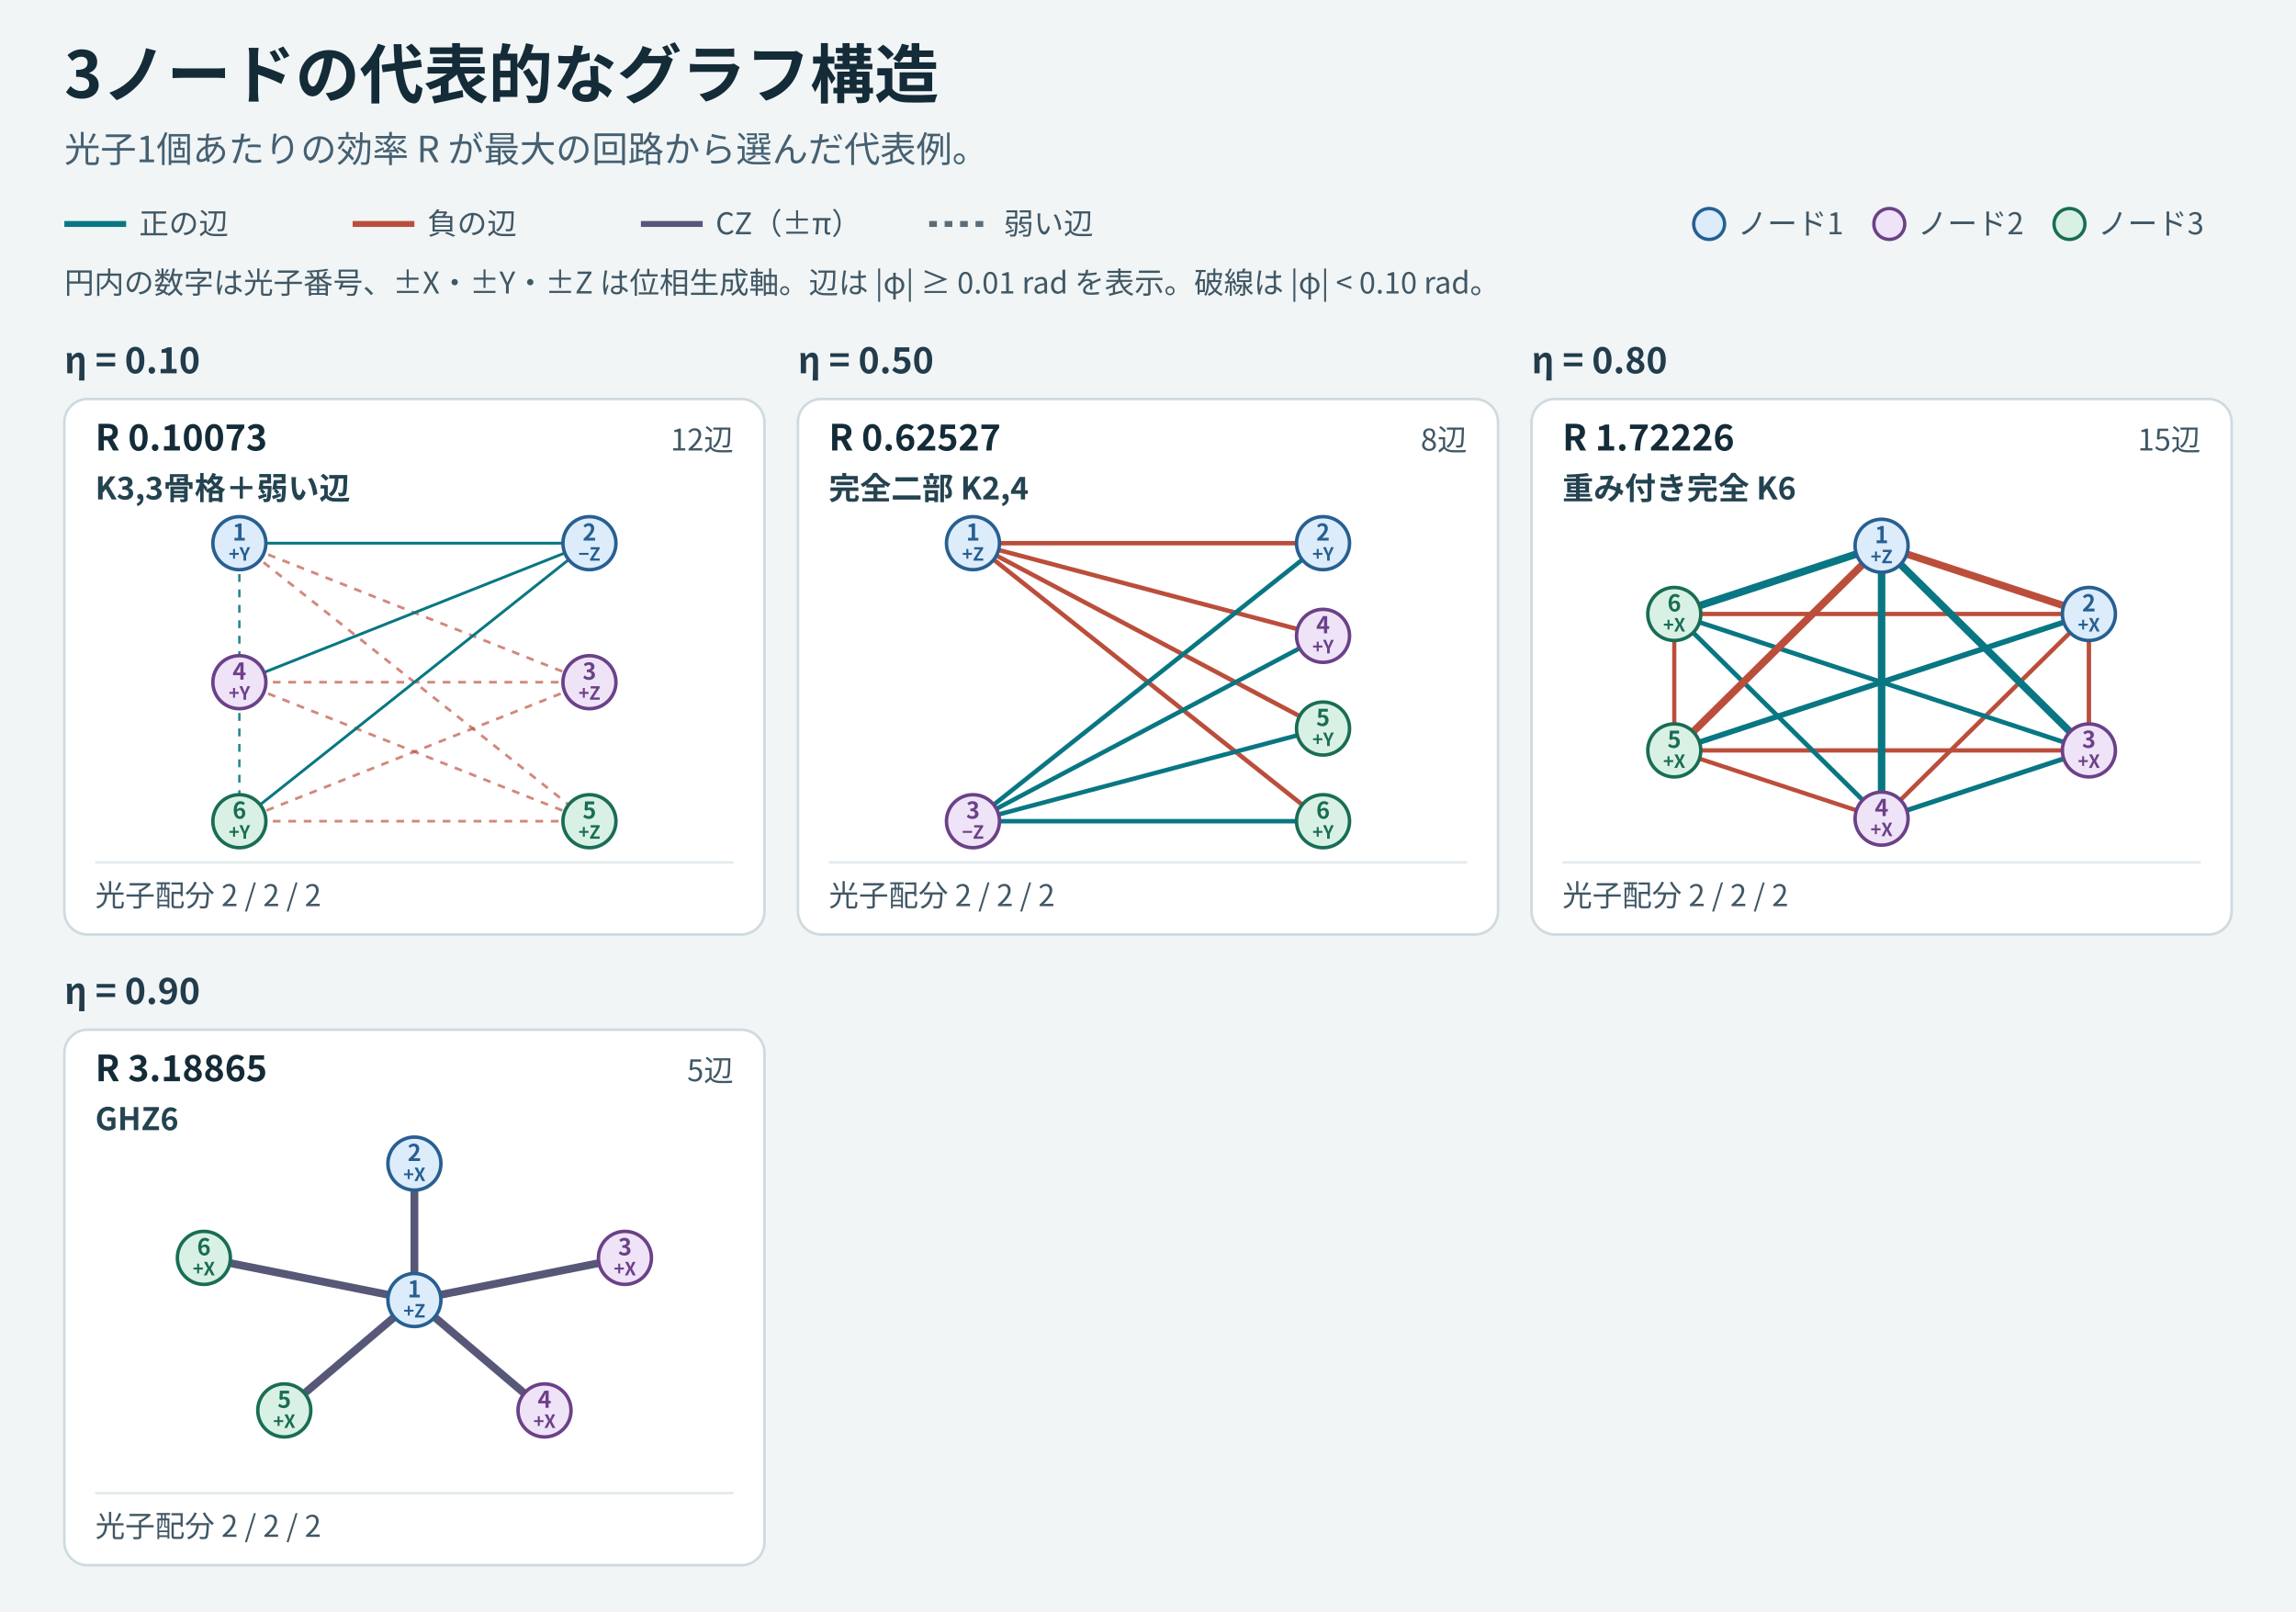
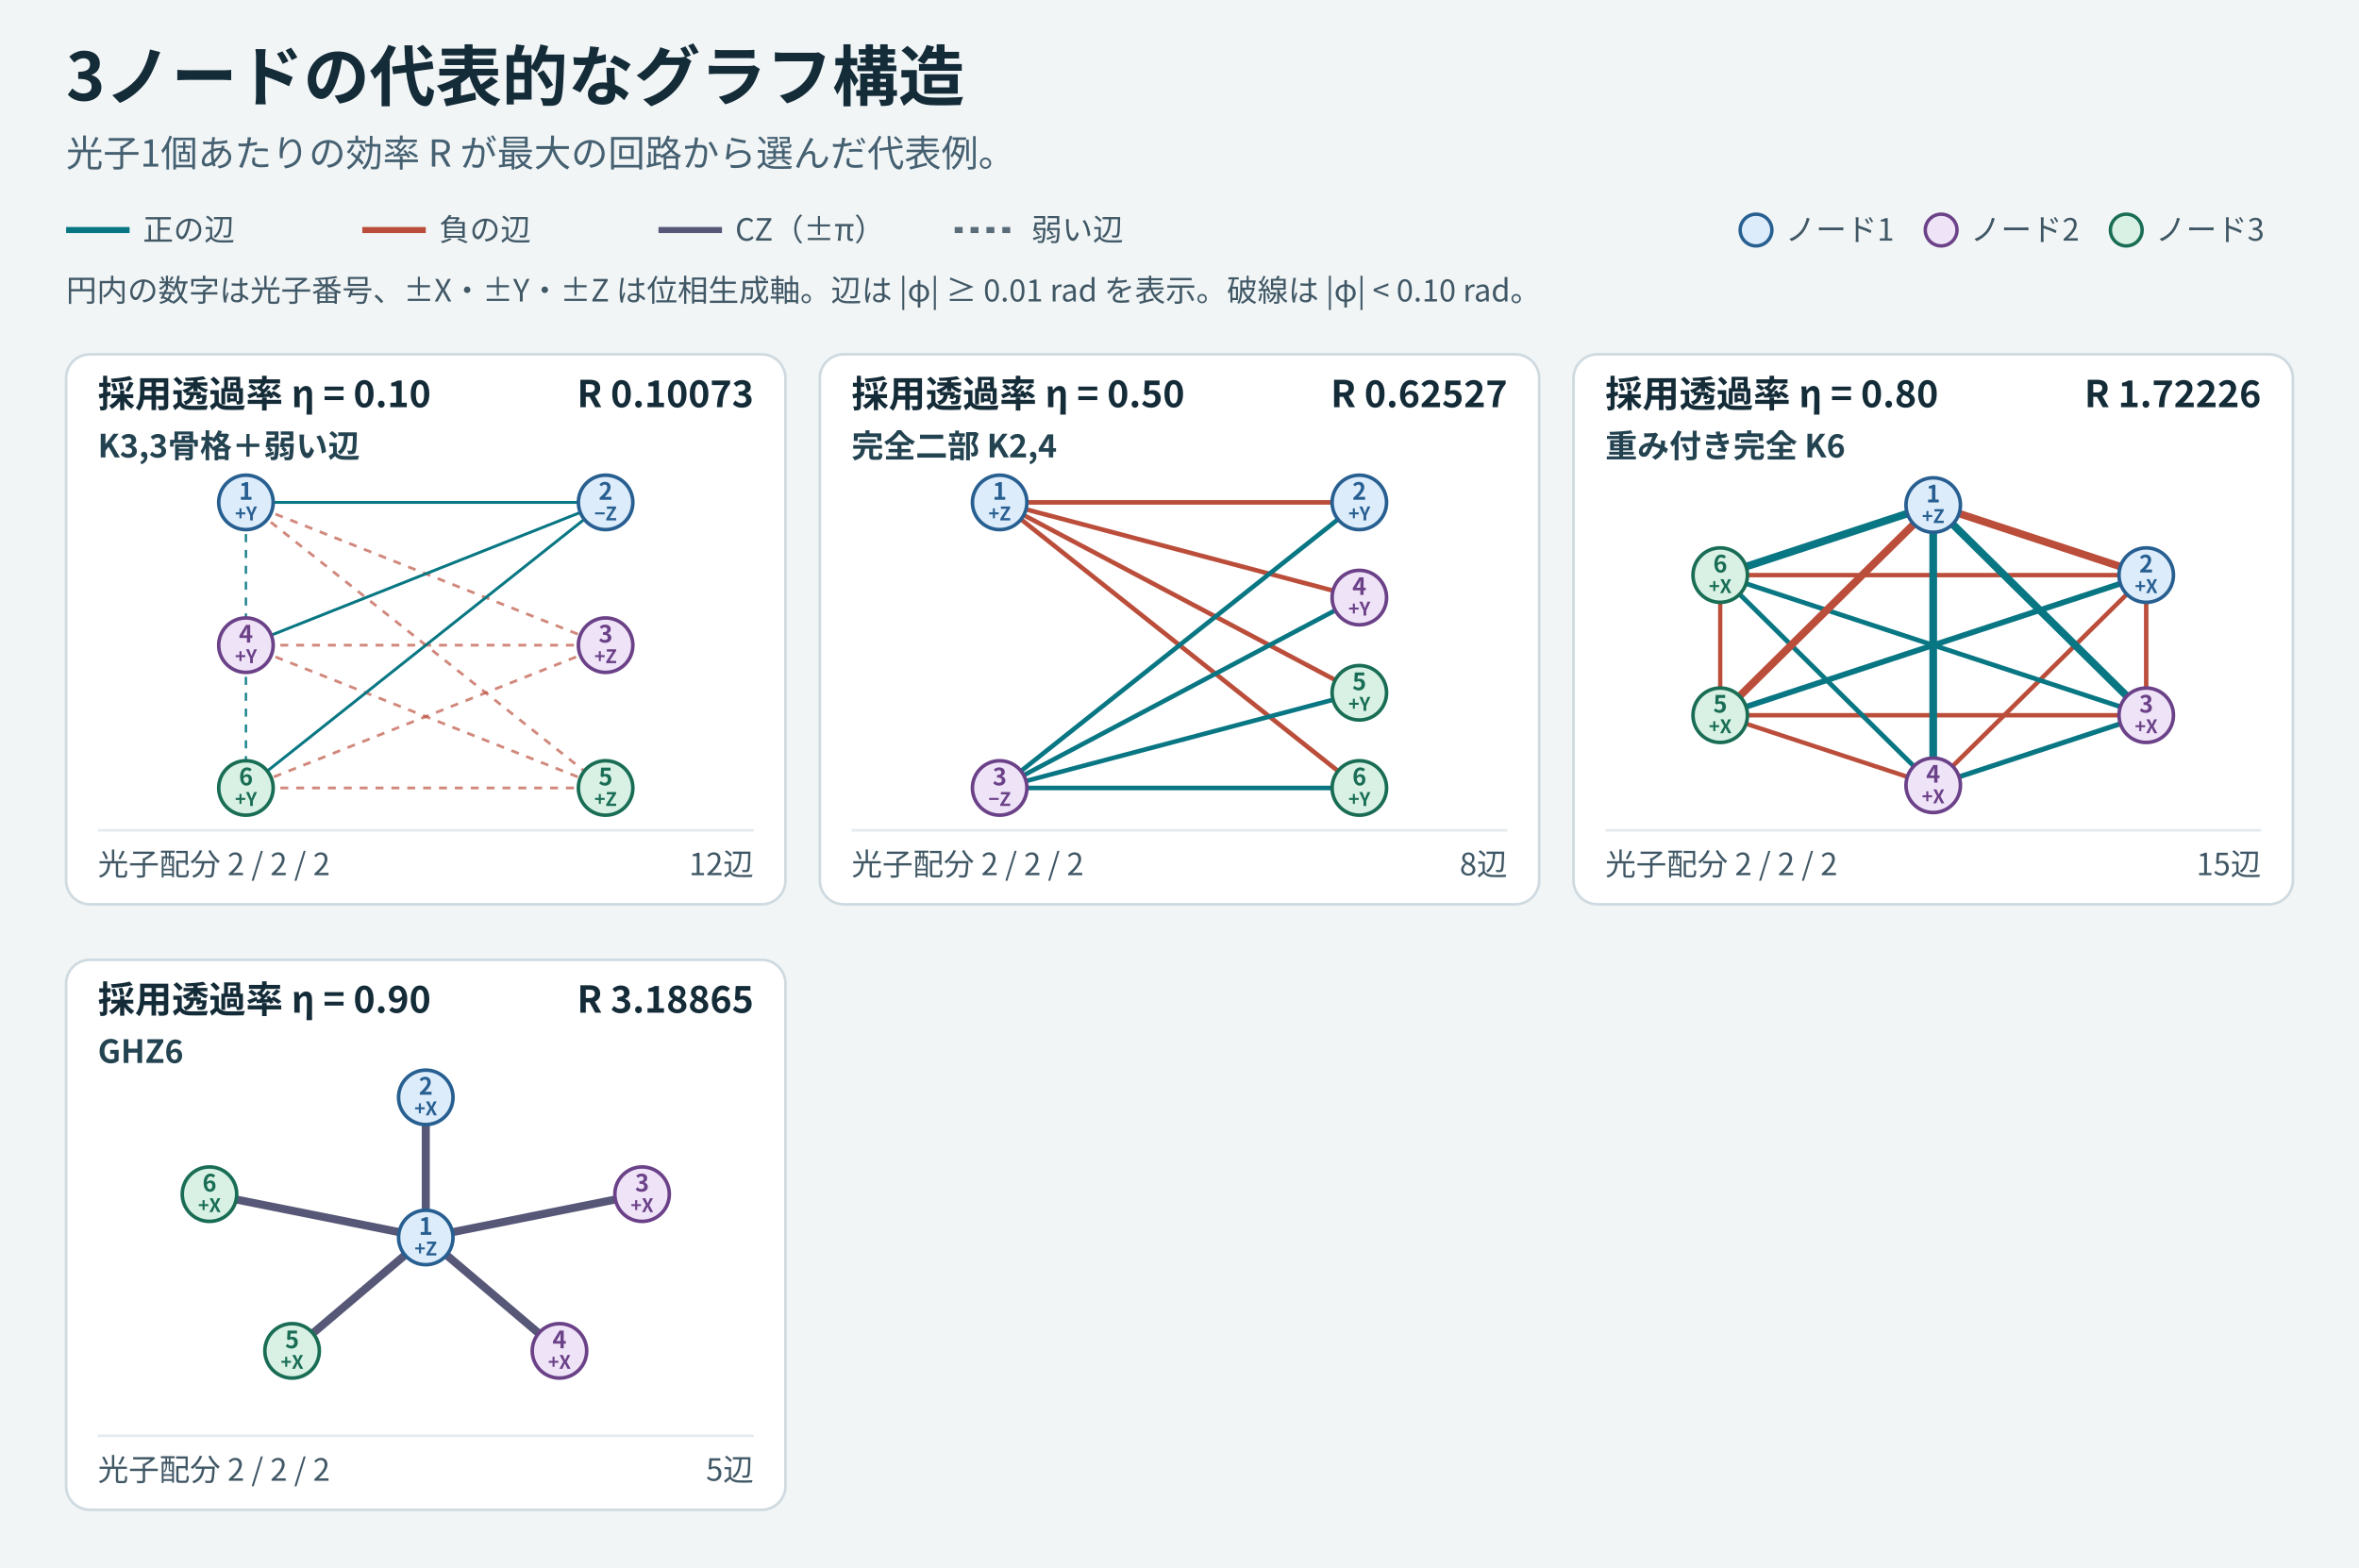
- <svg xmlns="http://www.w3.org/2000/svg" width="892" height="626" viewBox="0 0 892 626" role="img" aria-labelledby="svg-title svg-description">
+ <svg xmlns="http://www.w3.org/2000/svg" width="892" height="593" viewBox="0 0 892 593" role="img" aria-labelledby="svg-title svg-description">
  <style>text{font-family:system-ui,'Noto Sans CJK JP','Hiragino Sans','Yu Gothic',sans-serif;font-variant-numeric:tabular-nums}.title{font-size:25px;font-weight:750;fill:#142b38}.subtitle{font-size:14px;fill:#456071}.legend,.small{font-size:11.6px;fill:#405765}.type{font-size:12.1px;fill:#244351;font-weight:650}.metric{font-size:14px;font-weight:740;fill:#142b38}.group{font-size:14px;font-weight:740;fill:#223c4c}.photo{font-size:9px;font-weight:750}.axis{font-size:7.1px;font-weight:700}.panel{fill:#fff;stroke:#cfdae0;stroke-width:1}.hair{stroke:#e4ebee;stroke-width:1}</style>
-   <rect width="892" height="626" fill="#f1f5f6" />
+   <rect width="892" height="593" fill="#f1f5f6" />
  <text x="25" y="38" class="title">3ノードの代表的なグラフ構造</text>
  <text x="25" y="63" class="subtitle">光子1個あたりの効率 R が最大の回路から選んだ代表例。</text>
  <path d="M25 87h24" stroke="#087783" stroke-width="2.3" />
  <text x="54" y="91" class="legend">正の辺</text>
  <path d="M137 87h24" stroke="#bb4e3b" stroke-width="2.3" />
  <text x="166" y="91" class="legend">負の辺</text>
  <path d="M249 87h24" stroke="#575778" stroke-width="2.3" />
  <text x="278" y="91" class="legend">CZ（±π）</text>
  <path d="M361 87h24" stroke="#5b6c79" stroke-width="2.3" stroke-dasharray="3 3" />
  <text x="390" y="91" class="legend">弱い辺</text>
  <circle cx="664" cy="87" r="6" stroke="#285f91" fill="#dcecfb" stroke-width="1.3" />
  <text x="675" y="91" class="legend">ノード1</text>
  <circle cx="734" cy="87" r="6" stroke="#6b4188" fill="#efe3f8" stroke-width="1.3" />
  <text x="745" y="91" class="legend">ノード2</text>
  <circle cx="804" cy="87" r="6" stroke="#196d55" fill="#d9f1e4" stroke-width="1.3" />
  <text x="815" y="91" class="legend">ノード3</text>
  <text x="25" y="114" class="small">円内の数字は光子番号、±X・±Y・±Z は位相生成軸。辺は |φ| ≥ 0.01 rad を表示。破線は |φ| &lt; 0.10 rad。</text>
-   <text x="25" y="145" class="group">η = 0.10</text>
-   <g transform="translate(25 155)" data-eta="0.1" data-objective="R" data-photons="6" data-edges="12">
-     <rect class="panel" width="272" height="208" rx="9" />
-     <text x="12" y="20" class="metric">R 0.10073</text>
-     <text x="260" y="20" text-anchor="end" class="small">12辺</text>
+   <g transform="translate(25 134)" data-eta="0.1" data-objective="R" data-photons="6" data-edges="12">
+     <rect class="panel" width="272" height="208" rx="9" />
+     <text x="12" y="20" class="metric">採用透過率 η = 0.10</text>
+     <text x="260" y="20" text-anchor="end" class="metric">R 0.10073</text>
    <text x="12" y="39" class="type">K3,3骨格＋弱い辺</text>
    <path d="M68 56L68 164" fill="none" stroke="#087783" stroke-width="0.85" stroke-dasharray="3 3" opacity=".67" />
    <path d="M68 110L68 164" fill="none" stroke="#087783" stroke-width="0.85" stroke-dasharray="3 3" opacity=".67" />
    <path d="M68 56L68 110" fill="none" stroke="#087783" stroke-width="0.85" stroke-dasharray="3 3" opacity=".67" />
    <path d="M68 56L204 110" fill="none" stroke="#bb4e3b" stroke-width="1.05" stroke-dasharray="3 3" opacity=".67" />
    <path d="M204 164L68 164" fill="none" stroke="#bb4e3b" stroke-width="1.05" stroke-dasharray="3 3" opacity=".67" />
    <path d="M204 110L68 110" fill="none" stroke="#bb4e3b" stroke-width="1.05" stroke-dasharray="3 3" opacity=".67" />
    <path d="M68 56L204 164" fill="none" stroke="#bb4e3b" stroke-width="1.05" stroke-dasharray="3 3" opacity=".67" />
    <path d="M204 110L68 164" fill="none" stroke="#bb4e3b" stroke-width="1.05" stroke-dasharray="3 3" opacity=".67" />
    <path d="M68 110L204 164" fill="none" stroke="#bb4e3b" stroke-width="1.05" stroke-dasharray="3 3" opacity=".67" />
    <path d="M204 56L68 110" fill="none" stroke="#087783" stroke-width="1.1" />
    <path d="M204 56L68 164" fill="none" stroke="#087783" stroke-width="1.1" />
    <path d="M68 56L204 56" fill="none" stroke="#087783" stroke-width="1.1" />
    <g transform="translate(68 56)">
      <circle r="10.3" stroke="#285f91" fill="#dcecfb" stroke-width="1.35" />
      <text class="photo" y="-1" text-anchor="middle" fill="#285f91">1</text>
      <text class="axis" y="6.8" text-anchor="middle" fill="#285f91">+Y</text>
    </g>
    <g transform="translate(204 56)">
      <circle r="10.3" stroke="#285f91" fill="#dcecfb" stroke-width="1.35" />
      <text class="photo" y="-1" text-anchor="middle" fill="#285f91">2</text>
      <text class="axis" y="6.8" text-anchor="middle" fill="#285f91">−Z</text>
    </g>
    <g transform="translate(204 110)">
      <circle r="10.3" stroke="#6b4188" fill="#efe3f8" stroke-width="1.35" />
      <text class="photo" y="-1" text-anchor="middle" fill="#6b4188">3</text>
      <text class="axis" y="6.8" text-anchor="middle" fill="#6b4188">+Z</text>
    </g>
    <g transform="translate(68 110)">
      <circle r="10.3" stroke="#6b4188" fill="#efe3f8" stroke-width="1.35" />
      <text class="photo" y="-1" text-anchor="middle" fill="#6b4188">4</text>
      <text class="axis" y="6.8" text-anchor="middle" fill="#6b4188">+Y</text>
    </g>
    <g transform="translate(204 164)">
      <circle r="10.3" stroke="#196d55" fill="#d9f1e4" stroke-width="1.35" />
      <text class="photo" y="-1" text-anchor="middle" fill="#196d55">5</text>
      <text class="axis" y="6.8" text-anchor="middle" fill="#196d55">+Z</text>
    </g>
    <g transform="translate(68 164)">
      <circle r="10.3" stroke="#196d55" fill="#d9f1e4" stroke-width="1.35" />
      <text class="photo" y="-1" text-anchor="middle" fill="#196d55">6</text>
      <text class="axis" y="6.8" text-anchor="middle" fill="#196d55">+Y</text>
    </g>
    <path d="M 12 180 H 260" class="hair" />
    <text x="12" y="197" class="small">光子配分 2 / 2 / 2</text>
-   </g>
-   <text x="310" y="145" class="group">η = 0.50</text>
-   <g transform="translate(310 155)" data-eta="0.5" data-objective="R" data-photons="6" data-edges="8">
-     <rect class="panel" width="272" height="208" rx="9" />
-     <text x="12" y="20" class="metric">R 0.62527</text>
-     <text x="260" y="20" text-anchor="end" class="small">8辺</text>
+     <text x="260" y="197" text-anchor="end" class="small">12辺</text>
+   </g>
+   <g transform="translate(310 134)" data-eta="0.5" data-objective="R" data-photons="6" data-edges="8">
+     <rect class="panel" width="272" height="208" rx="9" />
+     <text x="12" y="20" class="metric">採用透過率 η = 0.50</text>
+     <text x="260" y="20" text-anchor="end" class="metric">R 0.62527</text>
    <text x="12" y="39" class="type">完全二部 K2,4</text>
    <path d="M68 56L204 164" fill="none" stroke="#bb4e3b" stroke-width="1.73" />
    <path d="M68 56L204 128" fill="none" stroke="#bb4e3b" stroke-width="1.73" />
    <path d="M68 164L204 128" fill="none" stroke="#087783" stroke-width="1.73" />
    <path d="M68 164L204 164" fill="none" stroke="#087783" stroke-width="1.73" />
    <path d="M68 56L204 92" fill="none" stroke="#bb4e3b" stroke-width="1.73" />
    <path d="M68 56L204 56" fill="none" stroke="#bb4e3b" stroke-width="1.73" />
    <path d="M68 164L204 92" fill="none" stroke="#087783" stroke-width="1.73" />
    <path d="M204 56L68 164" fill="none" stroke="#087783" stroke-width="1.73" />
    <g transform="translate(68 56)">
      <circle r="10.3" stroke="#285f91" fill="#dcecfb" stroke-width="1.35" />
      <text class="photo" y="-1" text-anchor="middle" fill="#285f91">1</text>
      <text class="axis" y="6.8" text-anchor="middle" fill="#285f91">+Z</text>
    </g>
    <g transform="translate(204 56)">
      <circle r="10.3" stroke="#285f91" fill="#dcecfb" stroke-width="1.35" />
      <text class="photo" y="-1" text-anchor="middle" fill="#285f91">2</text>
      <text class="axis" y="6.8" text-anchor="middle" fill="#285f91">+Y</text>
    </g>
    <g transform="translate(68 164)">
      <circle r="10.3" stroke="#6b4188" fill="#efe3f8" stroke-width="1.35" />
      <text class="photo" y="-1" text-anchor="middle" fill="#6b4188">3</text>
      <text class="axis" y="6.8" text-anchor="middle" fill="#6b4188">−Z</text>
    </g>
    <g transform="translate(204 92)">
      <circle r="10.3" stroke="#6b4188" fill="#efe3f8" stroke-width="1.35" />
      <text class="photo" y="-1" text-anchor="middle" fill="#6b4188">4</text>
      <text class="axis" y="6.8" text-anchor="middle" fill="#6b4188">+Y</text>
    </g>
    <g transform="translate(204 128)">
      <circle r="10.3" stroke="#196d55" fill="#d9f1e4" stroke-width="1.35" />
      <text class="photo" y="-1" text-anchor="middle" fill="#196d55">5</text>
      <text class="axis" y="6.8" text-anchor="middle" fill="#196d55">+Y</text>
    </g>
    <g transform="translate(204 164)">
      <circle r="10.3" stroke="#196d55" fill="#d9f1e4" stroke-width="1.35" />
      <text class="photo" y="-1" text-anchor="middle" fill="#196d55">6</text>
      <text class="axis" y="6.8" text-anchor="middle" fill="#196d55">+Y</text>
    </g>
    <path d="M 12 180 H 260" class="hair" />
    <text x="12" y="197" class="small">光子配分 2 / 2 / 2</text>
-   </g>
-   <text x="595" y="145" class="group">η = 0.80</text>
-   <g transform="translate(595 155)" data-eta="0.8" data-objective="R" data-photons="6" data-edges="15">
-     <rect class="panel" width="272" height="208" rx="9" />
-     <text x="12" y="20" class="metric">R 1.72226</text>
-     <text x="260" y="20" text-anchor="end" class="small">15辺</text>
+     <text x="260" y="197" text-anchor="end" class="small">8辺</text>
+   </g>
+   <g transform="translate(595 134)" data-eta="0.8" data-objective="R" data-photons="6" data-edges="15">
+     <rect class="panel" width="272" height="208" rx="9" />
+     <text x="12" y="20" class="metric">採用透過率 η = 0.80</text>
+     <text x="260" y="20" text-anchor="end" class="metric">R 1.72226</text>
    <text x="12" y="39" class="type">重み付き完全 K6</text>
    <path d="M55.46 136.5L55.46 83.5" fill="none" stroke="#bb4e3b" stroke-width="1.62" />
    <path d="M136 163L55.46 136.5" fill="none" stroke="#bb4e3b" stroke-width="1.67" />
    <path d="M216.54 136.5L55.46 136.5" fill="none" stroke="#bb4e3b" stroke-width="1.67" />
    <path d="M216.54 83.5L55.46 83.5" fill="none" stroke="#bb4e3b" stroke-width="1.67" />
    <path d="M216.54 83.5L216.54 136.5" fill="none" stroke="#bb4e3b" stroke-width="1.7" />
    <path d="M216.54 83.5L136 163" fill="none" stroke="#bb4e3b" stroke-width="1.7" />
    <path d="M136 163L55.46 83.5" fill="none" stroke="#087783" stroke-width="1.8" />
    <path d="M216.54 136.5L55.46 83.5" fill="none" stroke="#087783" stroke-width="1.8" />
    <path d="M216.54 136.5L136 163" fill="none" stroke="#087783" stroke-width="1.89" />
    <path d="M216.54 83.5L55.46 136.5" fill="none" stroke="#087783" stroke-width="2.16" />
    <path d="M136 57L216.54 83.5" fill="none" stroke="#bb4e3b" stroke-width="2.86" />
    <path d="M136 57L55.46 136.5" fill="none" stroke="#bb4e3b" stroke-width="2.9" />
    <path d="M136 57L136 163" fill="none" stroke="#087783" stroke-width="2.91" />
    <path d="M136 57L216.54 136.5" fill="none" stroke="#087783" stroke-width="2.91" />
    <path d="M136 57L55.46 83.5" fill="none" stroke="#087783" stroke-width="2.92" />
    <g transform="translate(136 57)">
      <circle r="10.3" stroke="#285f91" fill="#dcecfb" stroke-width="1.35" />
      <text class="photo" y="-1" text-anchor="middle" fill="#285f91">1</text>
      <text class="axis" y="6.8" text-anchor="middle" fill="#285f91">+Z</text>
    </g>
    <g transform="translate(216.54 83.5)">
      <circle r="10.3" stroke="#285f91" fill="#dcecfb" stroke-width="1.35" />
      <text class="photo" y="-1" text-anchor="middle" fill="#285f91">2</text>
      <text class="axis" y="6.8" text-anchor="middle" fill="#285f91">+X</text>
    </g>
    <g transform="translate(216.54 136.5)">
      <circle r="10.3" stroke="#6b4188" fill="#efe3f8" stroke-width="1.35" />
      <text class="photo" y="-1" text-anchor="middle" fill="#6b4188">3</text>
      <text class="axis" y="6.8" text-anchor="middle" fill="#6b4188">+X</text>
    </g>
    <g transform="translate(136 163)">
      <circle r="10.3" stroke="#6b4188" fill="#efe3f8" stroke-width="1.35" />
      <text class="photo" y="-1" text-anchor="middle" fill="#6b4188">4</text>
      <text class="axis" y="6.8" text-anchor="middle" fill="#6b4188">+X</text>
    </g>
    <g transform="translate(55.46 136.5)">
      <circle r="10.3" stroke="#196d55" fill="#d9f1e4" stroke-width="1.35" />
      <text class="photo" y="-1" text-anchor="middle" fill="#196d55">5</text>
      <text class="axis" y="6.8" text-anchor="middle" fill="#196d55">+X</text>
    </g>
    <g transform="translate(55.46 83.5)">
      <circle r="10.3" stroke="#196d55" fill="#d9f1e4" stroke-width="1.35" />
      <text class="photo" y="-1" text-anchor="middle" fill="#196d55">6</text>
      <text class="axis" y="6.8" text-anchor="middle" fill="#196d55">+X</text>
    </g>
    <path d="M 12 180 H 260" class="hair" />
    <text x="12" y="197" class="small">光子配分 2 / 2 / 2</text>
-   </g>
-   <text x="25" y="390" class="group">η = 0.90</text>
-   <g transform="translate(25 400)" data-eta="0.9" data-objective="R" data-photons="6" data-edges="5">
-     <rect class="panel" width="272" height="208" rx="9" />
-     <text x="12" y="20" class="metric">R 3.18865</text>
-     <text x="260" y="20" text-anchor="end" class="small">5辺</text>
+     <text x="260" y="197" text-anchor="end" class="small">15辺</text>
+   </g>
+   <g transform="translate(25 363)" data-eta="0.9" data-objective="R" data-photons="6" data-edges="5">
+     <rect class="panel" width="272" height="208" rx="9" />
+     <text x="12" y="20" class="metric">採用透過率 η = 0.90</text>
+     <text x="260" y="20" text-anchor="end" class="metric">R 3.18865</text>
    <text x="12" y="39" class="type">GHZ6</text>
    <path d="M136 105L136 52" fill="none" stroke="#575778" stroke-width="3.04" />
    <path d="M136 105L217.79 88.62" fill="none" stroke="#575778" stroke-width="3.04" />
    <path d="M136 105L186.55 147.88" fill="none" stroke="#575778" stroke-width="3.04" />
    <path d="M136 105L85.45 147.88" fill="none" stroke="#575778" stroke-width="3.04" />
    <path d="M136 105L54.21 88.62" fill="none" stroke="#575778" stroke-width="3.04" />
    <g transform="translate(136 105)">
      <circle r="10.3" stroke="#285f91" fill="#dcecfb" stroke-width="1.35" />
      <text class="photo" y="-1" text-anchor="middle" fill="#285f91">1</text>
      <text class="axis" y="6.8" text-anchor="middle" fill="#285f91">+Z</text>
    </g>
    <g transform="translate(136 52)">
      <circle r="10.3" stroke="#285f91" fill="#dcecfb" stroke-width="1.35" />
      <text class="photo" y="-1" text-anchor="middle" fill="#285f91">2</text>
      <text class="axis" y="6.8" text-anchor="middle" fill="#285f91">+X</text>
    </g>
    <g transform="translate(217.79 88.62)">
      <circle r="10.3" stroke="#6b4188" fill="#efe3f8" stroke-width="1.35" />
      <text class="photo" y="-1" text-anchor="middle" fill="#6b4188">3</text>
      <text class="axis" y="6.8" text-anchor="middle" fill="#6b4188">+X</text>
    </g>
    <g transform="translate(186.55 147.88)">
      <circle r="10.3" stroke="#6b4188" fill="#efe3f8" stroke-width="1.35" />
      <text class="photo" y="-1" text-anchor="middle" fill="#6b4188">4</text>
      <text class="axis" y="6.8" text-anchor="middle" fill="#6b4188">+X</text>
    </g>
    <g transform="translate(85.45 147.88)">
      <circle r="10.3" stroke="#196d55" fill="#d9f1e4" stroke-width="1.35" />
      <text class="photo" y="-1" text-anchor="middle" fill="#196d55">5</text>
      <text class="axis" y="6.8" text-anchor="middle" fill="#196d55">+X</text>
    </g>
    <g transform="translate(54.21 88.62)">
      <circle r="10.3" stroke="#196d55" fill="#d9f1e4" stroke-width="1.35" />
      <text class="photo" y="-1" text-anchor="middle" fill="#196d55">6</text>
      <text class="axis" y="6.8" text-anchor="middle" fill="#196d55">+X</text>
    </g>
    <path d="M 12 180 H 260" class="hair" />
    <text x="12" y="197" class="small">光子配分 2 / 2 / 2</text>
+     <text x="260" y="197" text-anchor="end" class="small">5辺</text>
  </g>
</svg>
